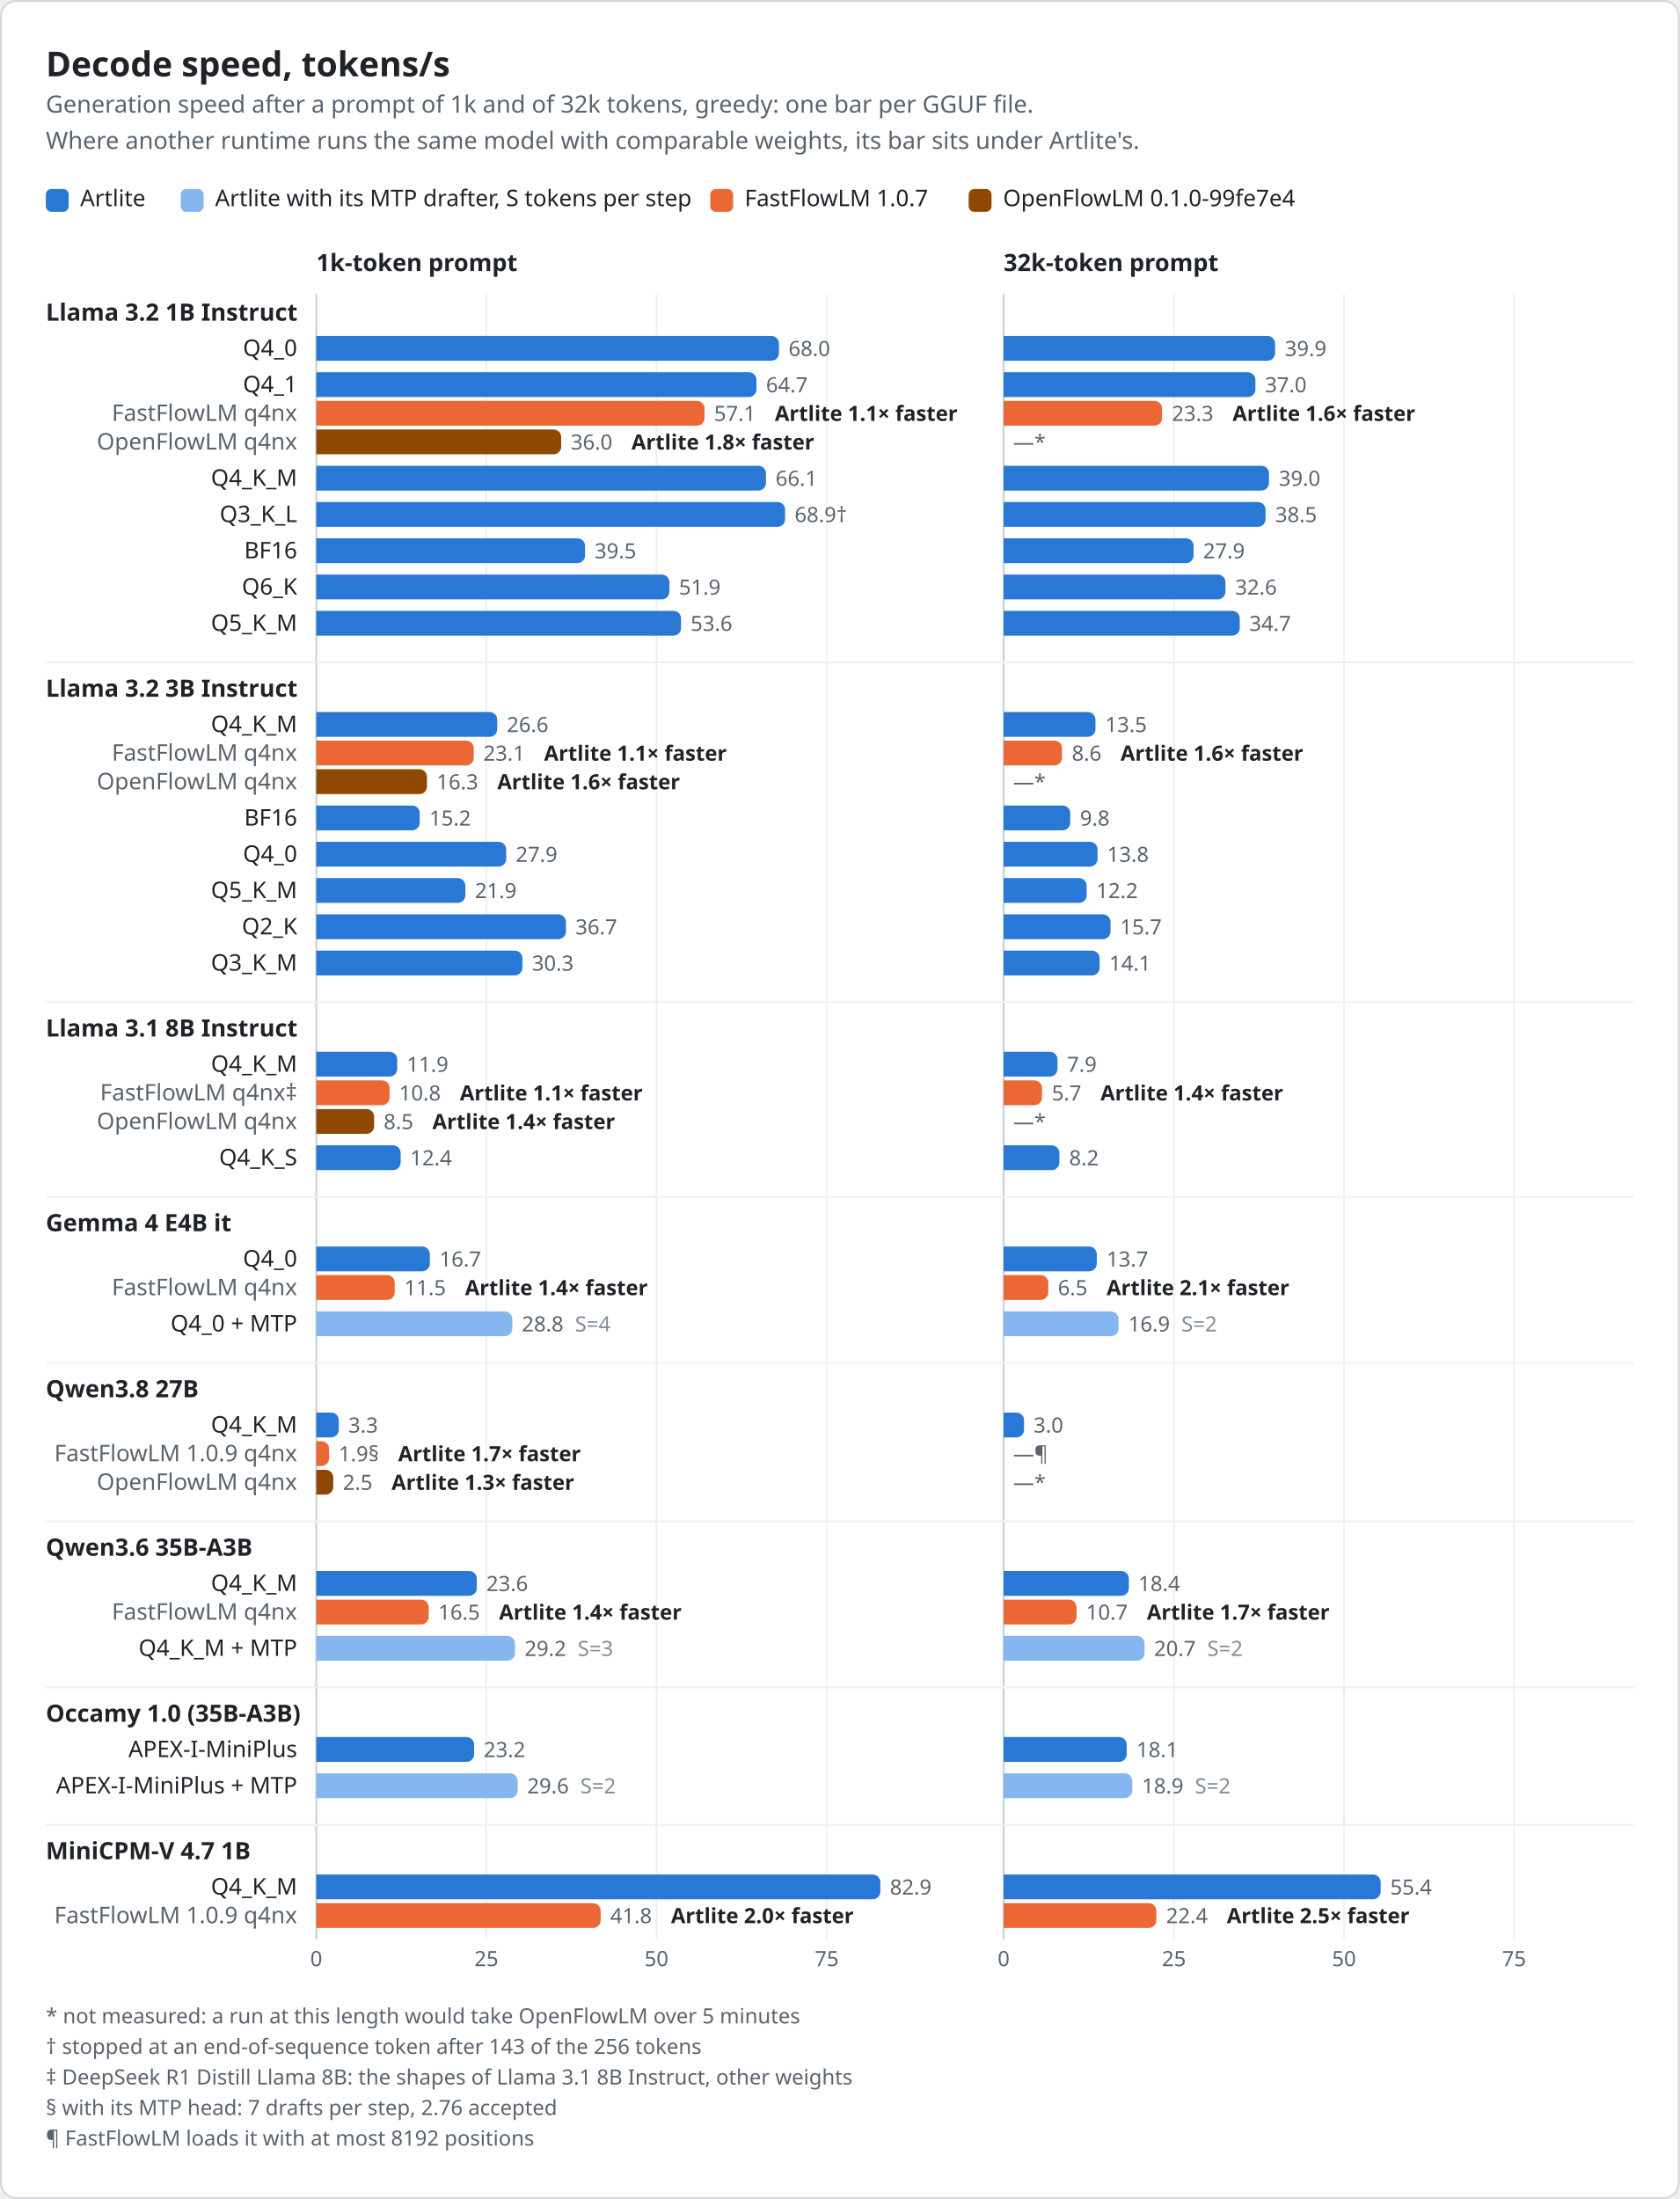
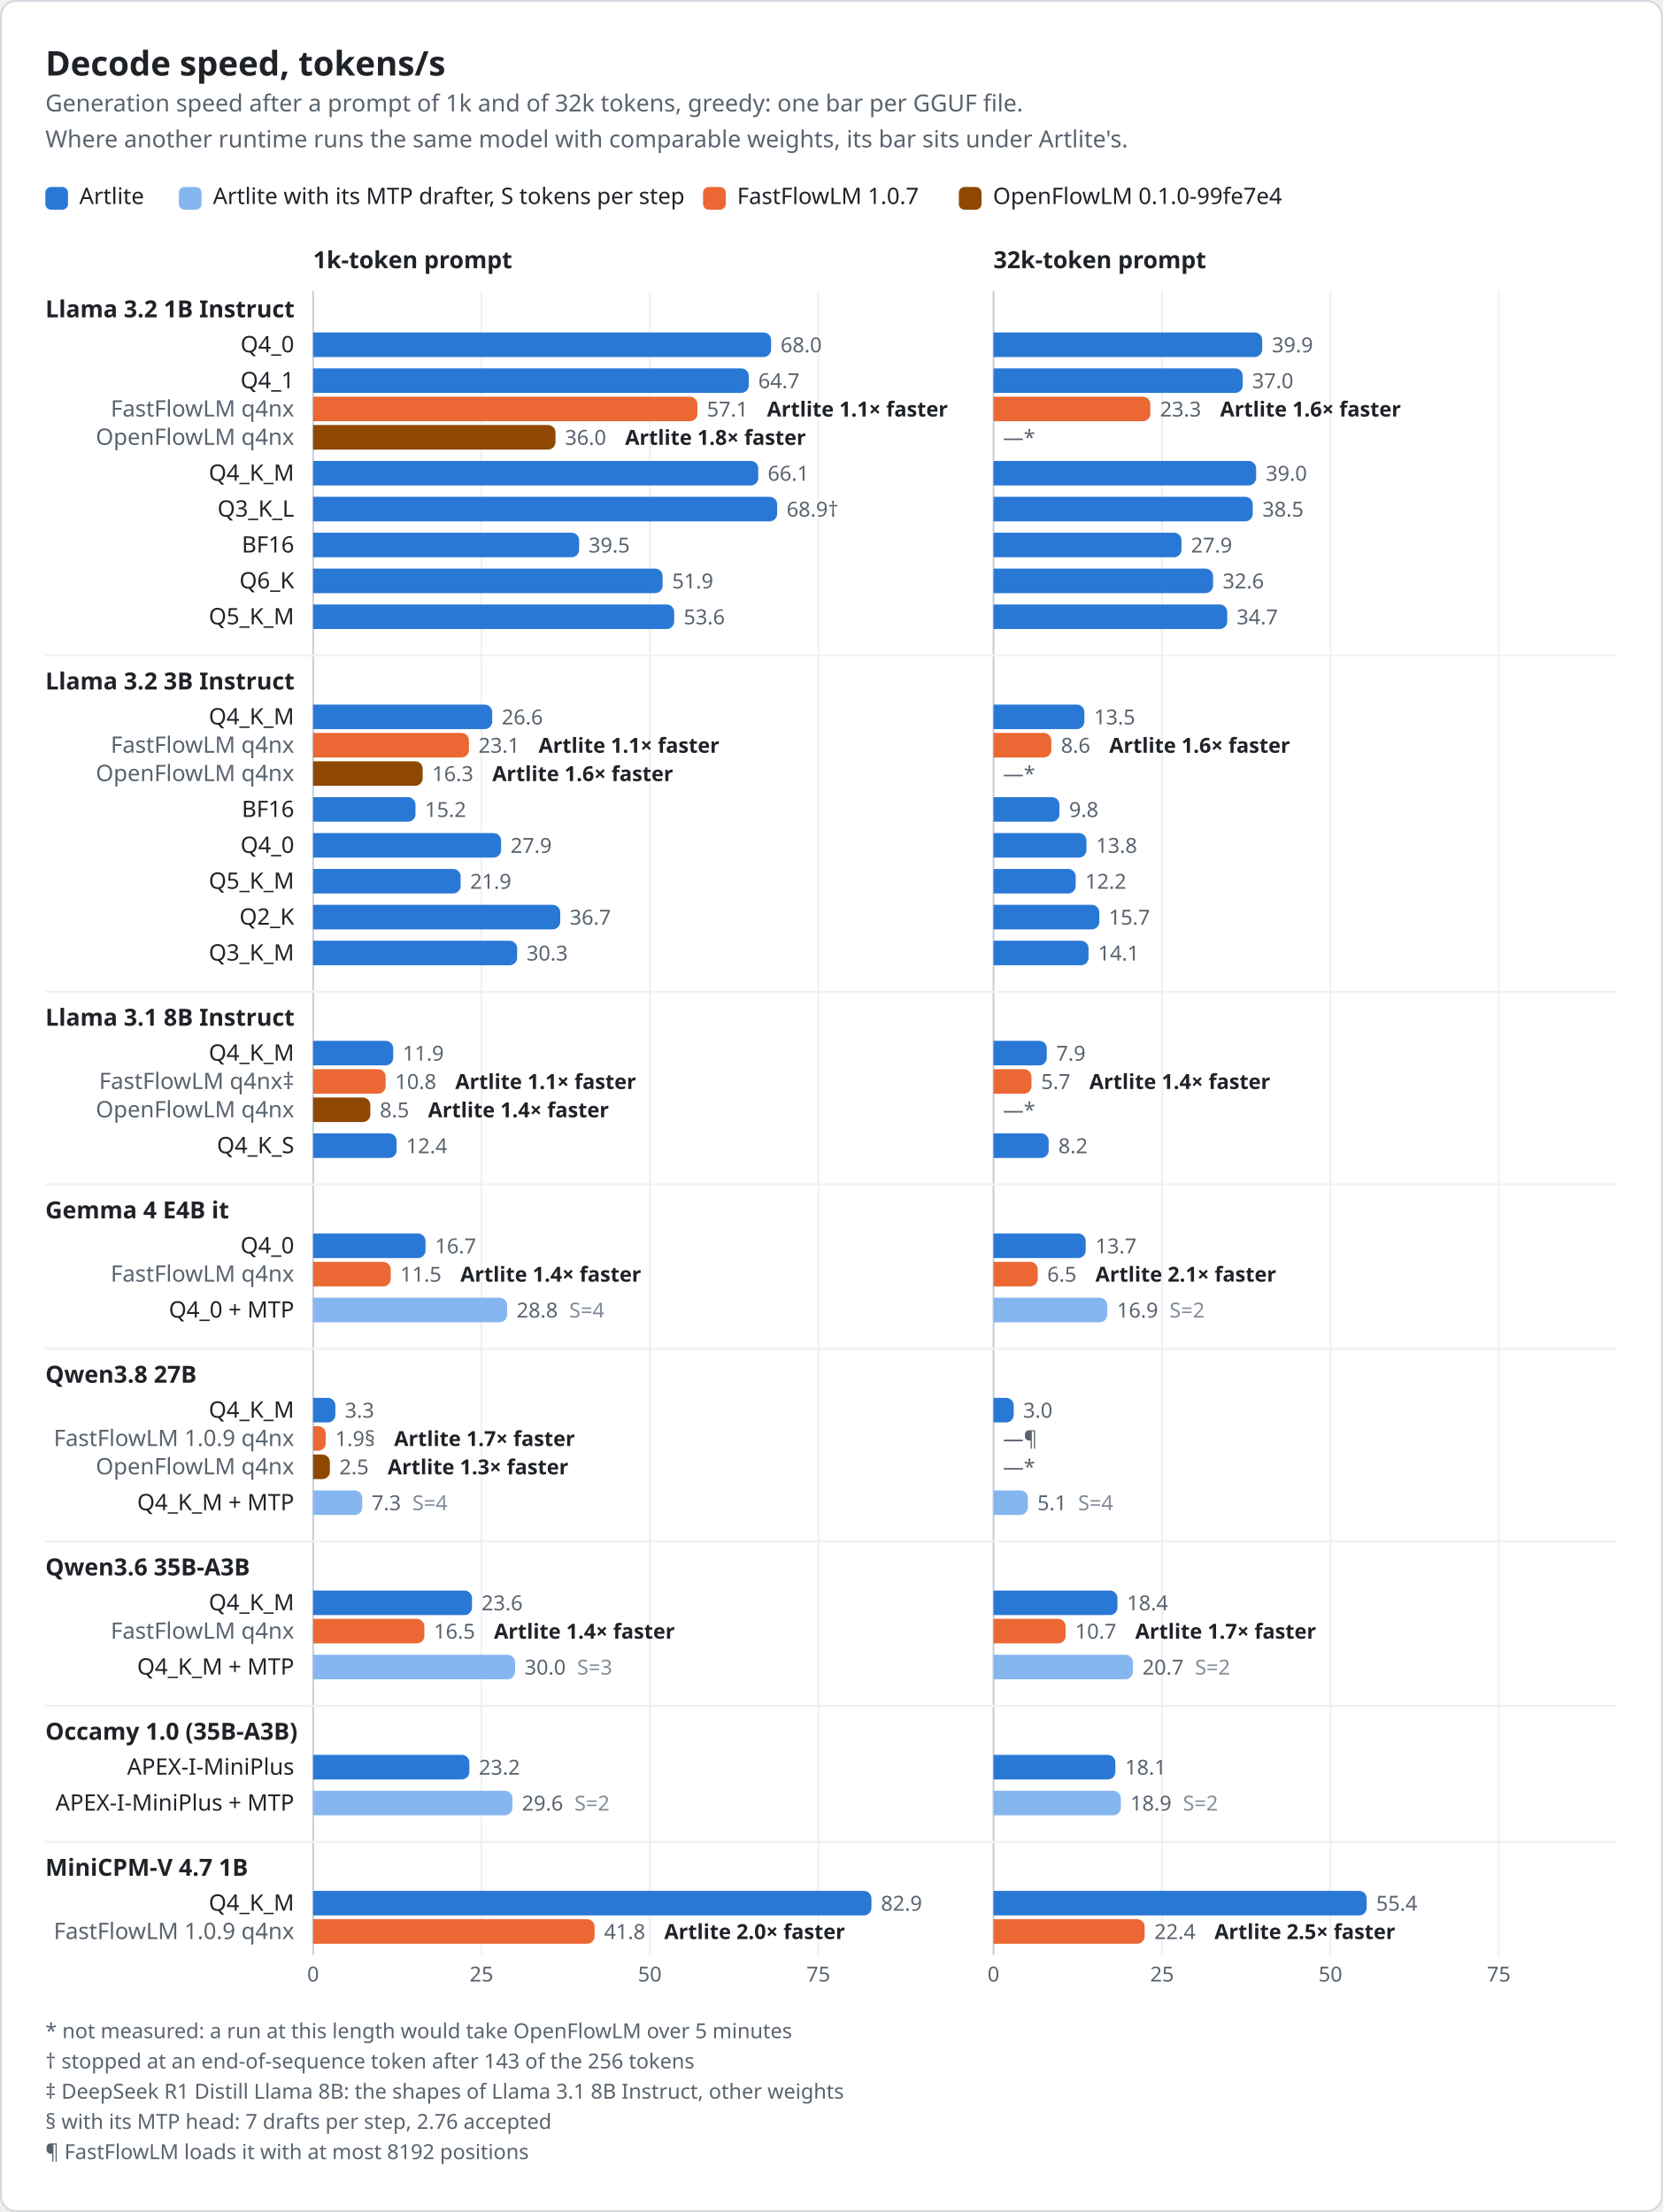
- <svg xmlns="http://www.w3.org/2000/svg" width="880" height="1152" viewBox="0 0 880 1152" role="img" aria-labelledby="t d">
+ <svg xmlns="http://www.w3.org/2000/svg" width="880" height="1171" viewBox="0 0 880 1171" role="img" aria-labelledby="t d">
  <style>text{font-family:-apple-system, BlinkMacSystemFont, "Segoe UI", "Noto Sans", Helvetica, Arial, sans-serif;font-size:11px;fill:#59636e;font-variant-numeric:tabular-nums}.title{font-size:18px;font-weight:600;fill:#1f2328}.sub{font-size:12.5px}.h{font-size:12.5px;font-weight:600;fill:#1f2328}.lbl{font-size:12px;fill:#1f2328}.lbl2{font-size:12px}.strong{font-weight:600;fill:#1f2328}.muted{fill:#818b98}.small{font-size:10px}.halo{paint-order:stroke;stroke:#ffffff;stroke-width:3px;stroke-linejoin:round}.grid{stroke:#eef1f4}.axis{stroke:#c8d1da}.guide{stroke:#d5dce3}.bracket{stroke:#59636e;fill:none}.ft{fill:#86b6ef}.detail{font-size:12px;font-weight:400;fill:#59636e}.tile{fill:#eef1f4;stroke:#59636e;stroke-width:1}.cut{stroke:#59636e;stroke-width:.75;fill:none}.f0{fill:#2a78d6}.l0{stroke:#2a78d6;stroke-width:2;fill:none;stroke-linejoin:round;stroke-linecap:round}.d0{fill:#2a78d6;stroke:#ffffff;stroke-width:1.5}.b0{fill:#2a78d6;fill-opacity:.16}.f1{fill:#eb6834}.l1{stroke:#eb6834;stroke-width:2;fill:none;stroke-linejoin:round;stroke-linecap:round}.d1{fill:#eb6834;stroke:#ffffff;stroke-width:1.5}.b1{fill:#eb6834;fill-opacity:.16}.f2{fill:#1baf7a}.l2{stroke:#1baf7a;stroke-width:2;fill:none;stroke-linejoin:round;stroke-linecap:round}.d2{fill:#1baf7a;stroke:#ffffff;stroke-width:1.5}.b2{fill:#1baf7a;fill-opacity:.16}.f3{fill:#8f4801}.l3{stroke:#8f4801;stroke-width:2;fill:none;stroke-linejoin:round;stroke-linecap:round}.d3{fill:#8f4801;stroke:#ffffff;stroke-width:1.5}.b3{fill:#8f4801;fill-opacity:.16}</style>
-   <rect x="0.5" y="0.5" width="879" height="1151" rx="8" fill="#ffffff" stroke="#d1d9e0" />
+   <rect x="0.5" y="0.5" width="879" height="1170" rx="8" fill="#ffffff" stroke="#d1d9e0" />
  <text x="24.0" y="40.0" class="title">Decode speed, tokens/s</text>
  <text x="24.0" y="59.0" class="sub">Generation speed after a prompt of 1k and of 32k tokens, greedy: one bar per GGUF file.</text>
  <text x="24.0" y="78.0" class="sub">Where another runtime runs the same model with comparable weights, its bar sits under Artlite's.</text>
  <rect x="24" y="99" width="12" height="12" rx="3" class="f0" />
  <text x="42.0" y="108.0" class="lbl">Artlite</text>
  <rect x="94.672" y="99" width="12" height="12" rx="3" class="ft" />
  <text x="112.7" y="108.0" class="lbl">Artlite with its MTP drafter, S tokens per step</text>
  <rect x="372.092" y="99" width="12" height="12" rx="3" class="f1" />
  <text x="390.1" y="108.0" class="lbl">FastFlowLM 1.0.7</text>
  <rect x="507.456" y="99" width="12" height="12" rx="3" class="f3" />
  <text x="525.5" y="108.0" class="lbl">OpenFlowLM 0.1.0-99fe7e4</text>
  <text x="165.7" y="142.0" class="h">1k-token prompt</text>
  <text x="525.8" y="142.0" class="h">32k-token prompt</text>
-   <line x1="165.7" y1="154.0" x2="165.7" y2="1016.0" class="axis" />
-   <text x="165.7" y="1030.0" text-anchor="middle">0</text>
-   <line x1="254.8" y1="154.0" x2="254.8" y2="1016.0" class="grid" />
-   <text x="254.8" y="1030.0" text-anchor="middle">25</text>
-   <line x1="343.9" y1="154.0" x2="343.9" y2="1016.0" class="grid" />
-   <text x="343.9" y="1030.0" text-anchor="middle">50</text>
-   <line x1="433.1" y1="154.0" x2="433.1" y2="1016.0" class="grid" />
-   <text x="433.1" y="1030.0" text-anchor="middle">75</text>
-   <line x1="525.8" y1="154.0" x2="525.8" y2="1016.0" class="axis" />
-   <text x="525.8" y="1030.0" text-anchor="middle">0</text>
-   <line x1="615.0" y1="154.0" x2="615.0" y2="1016.0" class="grid" />
-   <text x="615.0" y="1030.0" text-anchor="middle">25</text>
-   <line x1="704.1" y1="154.0" x2="704.1" y2="1016.0" class="grid" />
-   <text x="704.1" y="1030.0" text-anchor="middle">50</text>
-   <line x1="793.2" y1="154.0" x2="793.2" y2="1016.0" class="grid" />
-   <text x="793.2" y="1030.0" text-anchor="middle">75</text>
+   <line x1="165.7" y1="154.0" x2="165.7" y2="1035.0" class="axis" />
+   <text x="165.7" y="1049.0" text-anchor="middle">0</text>
+   <line x1="254.8" y1="154.0" x2="254.8" y2="1035.0" class="grid" />
+   <text x="254.8" y="1049.0" text-anchor="middle">25</text>
+   <line x1="343.9" y1="154.0" x2="343.9" y2="1035.0" class="grid" />
+   <text x="343.9" y="1049.0" text-anchor="middle">50</text>
+   <line x1="433.1" y1="154.0" x2="433.1" y2="1035.0" class="grid" />
+   <text x="433.1" y="1049.0" text-anchor="middle">75</text>
+   <line x1="525.8" y1="154.0" x2="525.8" y2="1035.0" class="axis" />
+   <text x="525.8" y="1049.0" text-anchor="middle">0</text>
+   <line x1="615.0" y1="154.0" x2="615.0" y2="1035.0" class="grid" />
+   <text x="615.0" y="1049.0" text-anchor="middle">25</text>
+   <line x1="704.1" y1="154.0" x2="704.1" y2="1035.0" class="grid" />
+   <text x="704.1" y="1049.0" text-anchor="middle">50</text>
+   <line x1="793.2" y1="154.0" x2="793.2" y2="1035.0" class="grid" />
+   <text x="793.2" y="1049.0" text-anchor="middle">75</text>
  <text x="24" y="168.0" class="h">Llama 3.2 1B Instruct</text>
  <text x="155.7" y="186.5" text-anchor="end" class="lbl">Q4_0</text>
  <path d="M165.7,176.0h238.4a4.0,4.0 0 0 1 4.0,4.0v5.0a4.0,4.0 0 0 1 -4.0,4.0h-238.4z" class="f0" />
  <text x="413.1" y="186.5">68.0</text>
  <path d="M525.8,176.0h138.2a4.0,4.0 0 0 1 4.0,4.0v5.0a4.0,4.0 0 0 1 -4.0,4.0h-138.2z" class="f0" />
  <text x="673.1" y="186.5">39.9</text>
  <text x="155.7" y="205.5" text-anchor="end" class="lbl">Q4_1</text>
  <path d="M165.7,195.0h226.6a4.0,4.0 0 0 1 4.0,4.0v5.0a4.0,4.0 0 0 1 -4.0,4.0h-226.6z" class="f0" />
  <text x="401.3" y="205.5">64.7</text>
  <path d="M525.8,195.0h127.9a4.0,4.0 0 0 1 4.0,4.0v5.0a4.0,4.0 0 0 1 -4.0,4.0h-127.9z" class="f0" />
  <text x="662.7" y="205.5">37.0</text>
  <text x="155.7" y="220.5" text-anchor="end" class="lbl2">FastFlowLM q4nx</text>
  <path d="M165.7,210.0h199.4a4.0,4.0 0 0 1 4.0,4.0v5.0a4.0,4.0 0 0 1 -4.0,4.0h-199.4z" class="f1" />
  <text x="374.1" y="220.5">57.1<tspan dx="10" class="strong">Artlite 1.1× faster</tspan>
  </text>
  <path d="M525.8,210.0h79.0a4.0,4.0 0 0 1 4.0,4.0v5.0a4.0,4.0 0 0 1 -4.0,4.0h-79.0z" class="f1" />
  <text x="613.9" y="220.5">23.3<tspan dx="10" class="strong">Artlite 1.6× faster</tspan>
  </text>
  <text x="155.7" y="235.5" text-anchor="end" class="lbl2">OpenFlowLM q4nx</text>
  <path d="M165.7,225.0h124.3a4.0,4.0 0 0 1 4.0,4.0v5.0a4.0,4.0 0 0 1 -4.0,4.0h-124.3z" class="f3" />
  <text x="299.0" y="235.5">36.0<tspan dx="10" class="strong">Artlite 1.8× faster</tspan>
  </text>
  <text x="530.8" y="235.5">—*</text>
  <text x="155.7" y="254.5" text-anchor="end" class="lbl">Q4_K_M</text>
  <path d="M165.7,244.0h231.6a4.0,4.0 0 0 1 4.0,4.0v5.0a4.0,4.0 0 0 1 -4.0,4.0h-231.6z" class="f0" />
  <text x="406.3" y="254.5">66.1</text>
  <path d="M525.8,244.0h135.0a4.0,4.0 0 0 1 4.0,4.0v5.0a4.0,4.0 0 0 1 -4.0,4.0h-135.0z" class="f0" />
  <text x="669.9" y="254.5">39.0</text>
  <text x="155.7" y="273.5" text-anchor="end" class="lbl">Q3_K_L</text>
  <path d="M165.7,263.0h241.6a4.0,4.0 0 0 1 4.0,4.0v5.0a4.0,4.0 0 0 1 -4.0,4.0h-241.6z" class="f0" />
  <text x="416.3" y="273.5">68.9†</text>
  <path d="M525.8,263.0h133.2a4.0,4.0 0 0 1 4.0,4.0v5.0a4.0,4.0 0 0 1 -4.0,4.0h-133.2z" class="f0" />
  <text x="668.1" y="273.5">38.5</text>
  <text x="155.7" y="292.5" text-anchor="end" class="lbl">BF16</text>
  <path d="M165.7,282.0h136.8a4.0,4.0 0 0 1 4.0,4.0v5.0a4.0,4.0 0 0 1 -4.0,4.0h-136.8z" class="f0" />
  <text x="311.5" y="292.5">39.5</text>
  <path d="M525.8,282.0h95.5a4.0,4.0 0 0 1 4.0,4.0v5.0a4.0,4.0 0 0 1 -4.0,4.0h-95.5z" class="f0" />
  <text x="630.3" y="292.5">27.9</text>
  <text x="155.7" y="311.5" text-anchor="end" class="lbl">Q6_K</text>
  <path d="M165.7,301.0h181.0a4.0,4.0 0 0 1 4.0,4.0v5.0a4.0,4.0 0 0 1 -4.0,4.0h-181.0z" class="f0" />
  <text x="355.7" y="311.5">51.9</text>
  <path d="M525.8,301.0h112.2a4.0,4.0 0 0 1 4.0,4.0v5.0a4.0,4.0 0 0 1 -4.0,4.0h-112.2z" class="f0" />
  <text x="647.1" y="311.5">32.6</text>
  <text x="155.7" y="330.5" text-anchor="end" class="lbl">Q5_K_M</text>
  <path d="M165.7,320.0h187.1a4.0,4.0 0 0 1 4.0,4.0v5.0a4.0,4.0 0 0 1 -4.0,4.0h-187.1z" class="f0" />
  <text x="361.8" y="330.5">53.6</text>
  <path d="M525.8,320.0h119.7a4.0,4.0 0 0 1 4.0,4.0v5.0a4.0,4.0 0 0 1 -4.0,4.0h-119.7z" class="f0" />
  <text x="654.5" y="330.5">34.7</text>
  <line x1="24" y1="347.0" x2="856" y2="347.0" class="grid" />
  <text x="24" y="365.0" class="h">Llama 3.2 3B Instruct</text>
  <text x="155.7" y="383.5" text-anchor="end" class="lbl">Q4_K_M</text>
  <path d="M165.7,373.0h90.8a4.0,4.0 0 0 1 4.0,4.0v5.0a4.0,4.0 0 0 1 -4.0,4.0h-90.8z" class="f0" />
  <text x="265.5" y="383.5">26.6</text>
  <path d="M525.8,373.0h44.1a4.0,4.0 0 0 1 4.0,4.0v5.0a4.0,4.0 0 0 1 -4.0,4.0h-44.1z" class="f0" />
  <text x="579.0" y="383.5">13.5</text>
  <text x="155.7" y="398.5" text-anchor="end" class="lbl2">FastFlowLM q4nx</text>
  <path d="M165.7,388.0h78.5a4.0,4.0 0 0 1 4.0,4.0v5.0a4.0,4.0 0 0 1 -4.0,4.0h-78.5z" class="f1" />
  <text x="253.2" y="398.5">23.1<tspan dx="10" class="strong">Artlite 1.1× faster</tspan>
  </text>
  <path d="M525.8,388.0h26.6a4.0,4.0 0 0 1 4.0,4.0v5.0a4.0,4.0 0 0 1 -4.0,4.0h-26.6z" class="f1" />
  <text x="561.5" y="398.5">8.6<tspan dx="10" class="strong">Artlite 1.6× faster</tspan>
  </text>
  <text x="155.7" y="413.5" text-anchor="end" class="lbl2">OpenFlowLM q4nx</text>
  <path d="M165.7,403.0h54.0a4.0,4.0 0 0 1 4.0,4.0v5.0a4.0,4.0 0 0 1 -4.0,4.0h-54.0z" class="f3" />
  <text x="228.7" y="413.5">16.3<tspan dx="10" class="strong">Artlite 1.6× faster</tspan>
  </text>
  <text x="530.8" y="413.5">—*</text>
  <text x="155.7" y="432.5" text-anchor="end" class="lbl">BF16</text>
  <path d="M165.7,422.0h50.2a4.0,4.0 0 0 1 4.0,4.0v5.0a4.0,4.0 0 0 1 -4.0,4.0h-50.2z" class="f0" />
  <text x="224.9" y="432.5">15.2</text>
  <path d="M525.8,422.0h30.9a4.0,4.0 0 0 1 4.0,4.0v5.0a4.0,4.0 0 0 1 -4.0,4.0h-30.9z" class="f0" />
  <text x="565.8" y="432.5">9.8</text>
  <text x="155.7" y="451.5" text-anchor="end" class="lbl">Q4_0</text>
  <path d="M165.7,441.0h95.5a4.0,4.0 0 0 1 4.0,4.0v5.0a4.0,4.0 0 0 1 -4.0,4.0h-95.5z" class="f0" />
  <text x="270.2" y="451.5">27.9</text>
  <path d="M525.8,441.0h45.2a4.0,4.0 0 0 1 4.0,4.0v5.0a4.0,4.0 0 0 1 -4.0,4.0h-45.2z" class="f0" />
  <text x="580.0" y="451.5">13.8</text>
  <text x="155.7" y="470.5" text-anchor="end" class="lbl">Q5_K_M</text>
  <path d="M165.7,460.0h74.1a4.0,4.0 0 0 1 4.0,4.0v5.0a4.0,4.0 0 0 1 -4.0,4.0h-74.1z" class="f0" />
  <text x="248.8" y="470.5">21.9</text>
  <path d="M525.8,460.0h39.5a4.0,4.0 0 0 1 4.0,4.0v5.0a4.0,4.0 0 0 1 -4.0,4.0h-39.5z" class="f0" />
  <text x="574.3" y="470.5">12.2</text>
  <text x="155.7" y="489.5" text-anchor="end" class="lbl">Q2_K</text>
  <path d="M165.7,479.0h126.8a4.0,4.0 0 0 1 4.0,4.0v5.0a4.0,4.0 0 0 1 -4.0,4.0h-126.8z" class="f0" />
  <text x="301.5" y="489.5">36.7</text>
  <path d="M525.8,479.0h52.0a4.0,4.0 0 0 1 4.0,4.0v5.0a4.0,4.0 0 0 1 -4.0,4.0h-52.0z" class="f0" />
  <text x="586.8" y="489.5">15.7</text>
  <text x="155.7" y="508.5" text-anchor="end" class="lbl">Q3_K_M</text>
  <path d="M165.7,498.0h104.0a4.0,4.0 0 0 1 4.0,4.0v5.0a4.0,4.0 0 0 1 -4.0,4.0h-104.0z" class="f0" />
  <text x="278.7" y="508.5">30.3</text>
  <path d="M525.8,498.0h46.3a4.0,4.0 0 0 1 4.0,4.0v5.0a4.0,4.0 0 0 1 -4.0,4.0h-46.3z" class="f0" />
  <text x="581.1" y="508.5">14.1</text>
  <line x1="24" y1="525.0" x2="856" y2="525.0" class="grid" />
  <text x="24" y="543.0" class="h">Llama 3.1 8B Instruct</text>
  <text x="155.7" y="561.5" text-anchor="end" class="lbl">Q4_K_M</text>
  <path d="M165.7,551.0h38.4a4.0,4.0 0 0 1 4.0,4.0v5.0a4.0,4.0 0 0 1 -4.0,4.0h-38.4z" class="f0" />
  <text x="213.1" y="561.5">11.9</text>
  <path d="M525.8,551.0h24.2a4.0,4.0 0 0 1 4.0,4.0v5.0a4.0,4.0 0 0 1 -4.0,4.0h-24.2z" class="f0" />
  <text x="559.0" y="561.5">7.9</text>
  <text x="155.7" y="576.5" text-anchor="end" class="lbl2">FastFlowLM q4nx‡</text>
  <path d="M165.7,566.0h34.4a4.0,4.0 0 0 1 4.0,4.0v5.0a4.0,4.0 0 0 1 -4.0,4.0h-34.4z" class="f1" />
  <text x="209.1" y="576.5">10.8<tspan dx="10" class="strong">Artlite 1.1× faster</tspan>
  </text>
  <path d="M525.8,566.0h16.1a4.0,4.0 0 0 1 4.0,4.0v5.0a4.0,4.0 0 0 1 -4.0,4.0h-16.1z" class="f1" />
  <text x="551.0" y="576.5">5.7<tspan dx="10" class="strong">Artlite 1.4× faster</tspan>
  </text>
  <text x="155.7" y="591.5" text-anchor="end" class="lbl2">OpenFlowLM q4nx</text>
  <path d="M165.7,581.0h26.3a4.0,4.0 0 0 1 4.0,4.0v5.0a4.0,4.0 0 0 1 -4.0,4.0h-26.3z" class="f3" />
  <text x="201.0" y="591.5">8.5<tspan dx="10" class="strong">Artlite 1.4× faster</tspan>
  </text>
  <text x="530.8" y="591.5">—*</text>
  <text x="155.7" y="610.5" text-anchor="end" class="lbl">Q4_K_S</text>
  <path d="M165.7,600.0h40.2a4.0,4.0 0 0 1 4.0,4.0v5.0a4.0,4.0 0 0 1 -4.0,4.0h-40.2z" class="f0" />
  <text x="214.9" y="610.5">12.4</text>
  <path d="M525.8,600.0h25.2a4.0,4.0 0 0 1 4.0,4.0v5.0a4.0,4.0 0 0 1 -4.0,4.0h-25.2z" class="f0" />
  <text x="560.1" y="610.5">8.2</text>
  <line x1="24" y1="627.0" x2="856" y2="627.0" class="grid" />
  <text x="24" y="645.0" class="h">Gemma 4 E4B it</text>
  <text x="155.7" y="663.5" text-anchor="end" class="lbl">Q4_0</text>
  <path d="M165.7,653.0h55.5a4.0,4.0 0 0 1 4.0,4.0v5.0a4.0,4.0 0 0 1 -4.0,4.0h-55.5z" class="f0" />
  <text x="230.2" y="663.5">16.7</text>
  <path d="M525.8,653.0h44.8a4.0,4.0 0 0 1 4.0,4.0v5.0a4.0,4.0 0 0 1 -4.0,4.0h-44.8z" class="f0" />
  <text x="579.7" y="663.5">13.7</text>
  <text x="155.7" y="678.5" text-anchor="end" class="lbl2">FastFlowLM q4nx</text>
  <path d="M165.7,668.0h37.1a4.0,4.0 0 0 1 4.0,4.0v5.0a4.0,4.0 0 0 1 -4.0,4.0h-37.1z" class="f1" />
  <text x="211.8" y="678.5">11.5<tspan dx="10" class="strong">Artlite 1.4× faster</tspan>
  </text>
  <path d="M525.8,668.0h19.4a4.0,4.0 0 0 1 4.0,4.0v5.0a4.0,4.0 0 0 1 -4.0,4.0h-19.4z" class="f1" />
  <text x="554.2" y="678.5">6.5<tspan dx="10" class="strong">Artlite 2.1× faster</tspan>
  </text>
  <text x="155.7" y="697.5" text-anchor="end" class="lbl">Q4_0 + MTP</text>
  <path d="M165.7,687.0h98.7a4.0,4.0 0 0 1 4.0,4.0v5.0a4.0,4.0 0 0 1 -4.0,4.0h-98.7z" class="ft" />
  <text x="273.4" y="697.5">28.8<tspan dx="6" class="muted">S=4</tspan>
  </text>
  <path d="M525.8,687.0h56.2a4.0,4.0 0 0 1 4.0,4.0v5.0a4.0,4.0 0 0 1 -4.0,4.0h-56.2z" class="ft" />
  <text x="591.1" y="697.5">16.9<tspan dx="6" class="muted">S=2</tspan>
  </text>
  <line x1="24" y1="714.0" x2="856" y2="714.0" class="grid" />
  <text x="24" y="732.0" class="h">Qwen3.8 27B</text>
  <text x="155.7" y="750.5" text-anchor="end" class="lbl">Q4_K_M</text>
  <path d="M165.7,740.0h7.8a4.0,4.0 0 0 1 4.0,4.0v5.0a4.0,4.0 0 0 1 -4.0,4.0h-7.8z" class="f0" />
  <text x="182.5" y="750.5">3.3</text>
  <path d="M525.8,740.0h6.7a4.0,4.0 0 0 1 4.0,4.0v5.0a4.0,4.0 0 0 1 -4.0,4.0h-6.7z" class="f0" />
  <text x="541.5" y="750.5">3.0</text>
  <text x="155.7" y="765.5" text-anchor="end" class="lbl2">FastFlowLM 1.0.9 q4nx</text>
  <path d="M165.7,755.0h2.7a4.0,4.0 0 0 1 4.0,4.0v5.0a4.0,4.0 0 0 1 -4.0,4.0h-2.7z" class="f1" />
  <text x="177.4" y="765.5">1.9§<tspan dx="10" class="strong">Artlite 1.7× faster</tspan>
  </text>
  <text x="530.8" y="765.5">—¶</text>
  <text x="155.7" y="780.5" text-anchor="end" class="lbl2">OpenFlowLM q4nx</text>
  <path d="M165.7,770.0h4.9a4.0,4.0 0 0 1 4.0,4.0v5.0a4.0,4.0 0 0 1 -4.0,4.0h-4.9z" class="f3" />
  <text x="179.6" y="780.5">2.5<tspan dx="10" class="strong">Artlite 1.3× faster</tspan>
  </text>
  <text x="530.8" y="780.5">—*</text>
-   <line x1="24" y1="797.0" x2="856" y2="797.0" class="grid" />
-   <text x="24" y="815.0" class="h">Qwen3.6 35B-A3B</text>
-   <text x="155.7" y="833.5" text-anchor="end" class="lbl">Q4_K_M</text>
-   <path d="M165.7,823.0h80.1a4.0,4.0 0 0 1 4.0,4.0v5.0a4.0,4.0 0 0 1 -4.0,4.0h-80.1z" class="f0" />
-   <text x="254.8" y="833.5">23.6</text>
-   <path d="M525.8,823.0h61.6a4.0,4.0 0 0 1 4.0,4.0v5.0a4.0,4.0 0 0 1 -4.0,4.0h-61.6z" class="f0" />
-   <text x="596.4" y="833.5">18.4</text>
-   <text x="155.7" y="848.5" text-anchor="end" class="lbl2">FastFlowLM q4nx</text>
-   <path d="M165.7,838.0h54.9a4.0,4.0 0 0 1 4.0,4.0v5.0a4.0,4.0 0 0 1 -4.0,4.0h-54.9z" class="f1" />
-   <text x="229.6" y="848.5">16.5<tspan dx="10" class="strong">Artlite 1.4× faster</tspan>
-   </text>
-   <path d="M525.8,838.0h34.2a4.0,4.0 0 0 1 4.0,4.0v5.0a4.0,4.0 0 0 1 -4.0,4.0h-34.2z" class="f1" />
-   <text x="569.0" y="848.5">10.7<tspan dx="10" class="strong">Artlite 1.7× faster</tspan>
-   </text>
-   <text x="155.7" y="867.5" text-anchor="end" class="lbl">Q4_K_M + MTP</text>
-   <path d="M165.7,857.0h100.1a4.0,4.0 0 0 1 4.0,4.0v5.0a4.0,4.0 0 0 1 -4.0,4.0h-100.1z" class="ft" />
-   <text x="274.8" y="867.5">29.2<tspan dx="6" class="muted">S=3</tspan>
-   </text>
-   <path d="M525.8,857.0h69.8a4.0,4.0 0 0 1 4.0,4.0v5.0a4.0,4.0 0 0 1 -4.0,4.0h-69.8z" class="ft" />
-   <text x="604.6" y="867.5">20.7<tspan dx="6" class="muted">S=2</tspan>
-   </text>
-   <line x1="24" y1="884.0" x2="856" y2="884.0" class="grid" />
-   <text x="24" y="902.0" class="h">Occamy 1.0 (35B-A3B)</text>
-   <text x="155.7" y="920.5" text-anchor="end" class="lbl">APEX-I-MiniPlus</text>
-   <path d="M165.7,910.0h78.7a4.0,4.0 0 0 1 4.0,4.0v5.0a4.0,4.0 0 0 1 -4.0,4.0h-78.7z" class="f0" />
-   <text x="253.4" y="920.5">23.2</text>
-   <path d="M525.8,910.0h60.5a4.0,4.0 0 0 1 4.0,4.0v5.0a4.0,4.0 0 0 1 -4.0,4.0h-60.5z" class="f0" />
-   <text x="595.4" y="920.5">18.1</text>
-   <text x="155.7" y="939.5" text-anchor="end" class="lbl">APEX-I-MiniPlus + MTP</text>
-   <path d="M165.7,929.0h101.5a4.0,4.0 0 0 1 4.0,4.0v5.0a4.0,4.0 0 0 1 -4.0,4.0h-101.5z" class="ft" />
-   <text x="276.2" y="939.5">29.6<tspan dx="6" class="muted">S=2</tspan>
-   </text>
-   <path d="M525.8,929.0h63.4a4.0,4.0 0 0 1 4.0,4.0v5.0a4.0,4.0 0 0 1 -4.0,4.0h-63.4z" class="ft" />
-   <text x="598.2" y="939.5">18.9<tspan dx="6" class="muted">S=2</tspan>
-   </text>
-   <line x1="24" y1="956.0" x2="856" y2="956.0" class="grid" />
-   <text x="24" y="974.0" class="h">MiniCPM-V 4.7 1B</text>
-   <text x="155.7" y="992.5" text-anchor="end" class="lbl">Q4_K_M</text>
-   <path d="M165.7,982.0h291.5a4.0,4.0 0 0 1 4.0,4.0v5.0a4.0,4.0 0 0 1 -4.0,4.0h-291.5z" class="f0" />
-   <text x="466.2" y="992.5">82.9</text>
-   <path d="M525.8,982.0h193.5a4.0,4.0 0 0 1 4.0,4.0v5.0a4.0,4.0 0 0 1 -4.0,4.0h-193.5z" class="f0" />
-   <text x="728.3" y="992.5">55.4</text>
-   <text x="155.7" y="1007.5" text-anchor="end" class="lbl2">FastFlowLM 1.0.9 q4nx</text>
-   <path d="M165.7,997.0h145.0a4.0,4.0 0 0 1 4.0,4.0v5.0a4.0,4.0 0 0 1 -4.0,4.0h-145.0z" class="f1" />
-   <text x="319.7" y="1007.5">41.8<tspan dx="10" class="strong">Artlite 2.0× faster</tspan>
-   </text>
-   <path d="M525.8,997.0h76.0a4.0,4.0 0 0 1 4.0,4.0v5.0a4.0,4.0 0 0 1 -4.0,4.0h-76.0z" class="f1" />
-   <text x="610.9" y="1007.5">22.4<tspan dx="10" class="strong">Artlite 2.5× faster</tspan>
-   </text>
-   <text x="24.0" y="1060.0">* not measured: a run at this length would take OpenFlowLM over 5 minutes</text>
-   <text x="24.0" y="1076.0">† stopped at an end-of-sequence token after 143 of the 256 tokens</text>
-   <text x="24.0" y="1092.0">‡ DeepSeek R1 Distill Llama 8B: the shapes of Llama 3.1 8B Instruct, other weights</text>
-   <text x="24.0" y="1108.0">§ with its MTP head: 7 drafts per step, 2.76 accepted</text>
-   <text x="24.0" y="1124.0">¶ FastFlowLM loads it with at most 8192 positions</text>
+   <text x="155.7" y="799.5" text-anchor="end" class="lbl">Q4_K_M + MTP</text>
+   <path d="M165.7,789.0h22.0a4.0,4.0 0 0 1 4.0,4.0v5.0a4.0,4.0 0 0 1 -4.0,4.0h-22.0z" class="ft" />
+   <text x="196.7" y="799.5">7.3<tspan dx="6" class="muted">S=4</tspan>
+   </text>
+   <path d="M525.8,789.0h14.2a4.0,4.0 0 0 1 4.0,4.0v5.0a4.0,4.0 0 0 1 -4.0,4.0h-14.2z" class="ft" />
+   <text x="549.0" y="799.5">5.1<tspan dx="6" class="muted">S=4</tspan>
+   </text>
+   <line x1="24" y1="816.0" x2="856" y2="816.0" class="grid" />
+   <text x="24" y="834.0" class="h">Qwen3.6 35B-A3B</text>
+   <text x="155.7" y="852.5" text-anchor="end" class="lbl">Q4_K_M</text>
+   <path d="M165.7,842.0h80.1a4.0,4.0 0 0 1 4.0,4.0v5.0a4.0,4.0 0 0 1 -4.0,4.0h-80.1z" class="f0" />
+   <text x="254.8" y="852.5">23.6</text>
+   <path d="M525.8,842.0h61.6a4.0,4.0 0 0 1 4.0,4.0v5.0a4.0,4.0 0 0 1 -4.0,4.0h-61.6z" class="f0" />
+   <text x="596.4" y="852.5">18.4</text>
+   <text x="155.7" y="867.5" text-anchor="end" class="lbl2">FastFlowLM q4nx</text>
+   <path d="M165.7,857.0h54.9a4.0,4.0 0 0 1 4.0,4.0v5.0a4.0,4.0 0 0 1 -4.0,4.0h-54.9z" class="f1" />
+   <text x="229.6" y="867.5">16.5<tspan dx="10" class="strong">Artlite 1.4× faster</tspan>
+   </text>
+   <path d="M525.8,857.0h34.2a4.0,4.0 0 0 1 4.0,4.0v5.0a4.0,4.0 0 0 1 -4.0,4.0h-34.2z" class="f1" />
+   <text x="569.0" y="867.5">10.7<tspan dx="10" class="strong">Artlite 1.7× faster</tspan>
+   </text>
+   <text x="155.7" y="886.5" text-anchor="end" class="lbl">Q4_K_M + MTP</text>
+   <path d="M165.7,876.0h102.9a4.0,4.0 0 0 1 4.0,4.0v5.0a4.0,4.0 0 0 1 -4.0,4.0h-102.9z" class="ft" />
+   <text x="277.6" y="886.5">30.0<tspan dx="6" class="muted">S=3</tspan>
+   </text>
+   <path d="M525.8,876.0h69.8a4.0,4.0 0 0 1 4.0,4.0v5.0a4.0,4.0 0 0 1 -4.0,4.0h-69.8z" class="ft" />
+   <text x="604.6" y="886.5">20.7<tspan dx="6" class="muted">S=2</tspan>
+   </text>
+   <line x1="24" y1="903.0" x2="856" y2="903.0" class="grid" />
+   <text x="24" y="921.0" class="h">Occamy 1.0 (35B-A3B)</text>
+   <text x="155.7" y="939.5" text-anchor="end" class="lbl">APEX-I-MiniPlus</text>
+   <path d="M165.7,929.0h78.7a4.0,4.0 0 0 1 4.0,4.0v5.0a4.0,4.0 0 0 1 -4.0,4.0h-78.7z" class="f0" />
+   <text x="253.4" y="939.5">23.2</text>
+   <path d="M525.8,929.0h60.5a4.0,4.0 0 0 1 4.0,4.0v5.0a4.0,4.0 0 0 1 -4.0,4.0h-60.5z" class="f0" />
+   <text x="595.4" y="939.5">18.1</text>
+   <text x="155.7" y="958.5" text-anchor="end" class="lbl">APEX-I-MiniPlus + MTP</text>
+   <path d="M165.7,948.0h101.5a4.0,4.0 0 0 1 4.0,4.0v5.0a4.0,4.0 0 0 1 -4.0,4.0h-101.5z" class="ft" />
+   <text x="276.2" y="958.5">29.6<tspan dx="6" class="muted">S=2</tspan>
+   </text>
+   <path d="M525.8,948.0h63.4a4.0,4.0 0 0 1 4.0,4.0v5.0a4.0,4.0 0 0 1 -4.0,4.0h-63.4z" class="ft" />
+   <text x="598.2" y="958.5">18.9<tspan dx="6" class="muted">S=2</tspan>
+   </text>
+   <line x1="24" y1="975.0" x2="856" y2="975.0" class="grid" />
+   <text x="24" y="993.0" class="h">MiniCPM-V 4.7 1B</text>
+   <text x="155.7" y="1011.5" text-anchor="end" class="lbl">Q4_K_M</text>
+   <path d="M165.7,1001.0h291.5a4.0,4.0 0 0 1 4.0,4.0v5.0a4.0,4.0 0 0 1 -4.0,4.0h-291.5z" class="f0" />
+   <text x="466.2" y="1011.5">82.9</text>
+   <path d="M525.8,1001.0h193.5a4.0,4.0 0 0 1 4.0,4.0v5.0a4.0,4.0 0 0 1 -4.0,4.0h-193.5z" class="f0" />
+   <text x="728.3" y="1011.5">55.4</text>
+   <text x="155.7" y="1026.5" text-anchor="end" class="lbl2">FastFlowLM 1.0.9 q4nx</text>
+   <path d="M165.7,1016.0h145.0a4.0,4.0 0 0 1 4.0,4.0v5.0a4.0,4.0 0 0 1 -4.0,4.0h-145.0z" class="f1" />
+   <text x="319.7" y="1026.5">41.8<tspan dx="10" class="strong">Artlite 2.0× faster</tspan>
+   </text>
+   <path d="M525.8,1016.0h76.0a4.0,4.0 0 0 1 4.0,4.0v5.0a4.0,4.0 0 0 1 -4.0,4.0h-76.0z" class="f1" />
+   <text x="610.9" y="1026.5">22.4<tspan dx="10" class="strong">Artlite 2.5× faster</tspan>
+   </text>
+   <text x="24.0" y="1079.0">* not measured: a run at this length would take OpenFlowLM over 5 minutes</text>
+   <text x="24.0" y="1095.0">† stopped at an end-of-sequence token after 143 of the 256 tokens</text>
+   <text x="24.0" y="1111.0">‡ DeepSeek R1 Distill Llama 8B: the shapes of Llama 3.1 8B Instruct, other weights</text>
+   <text x="24.0" y="1127.0">§ with its MTP head: 7 drafts per step, 2.76 accepted</text>
+   <text x="24.0" y="1143.0">¶ FastFlowLM loads it with at most 8192 positions</text>
</svg>
